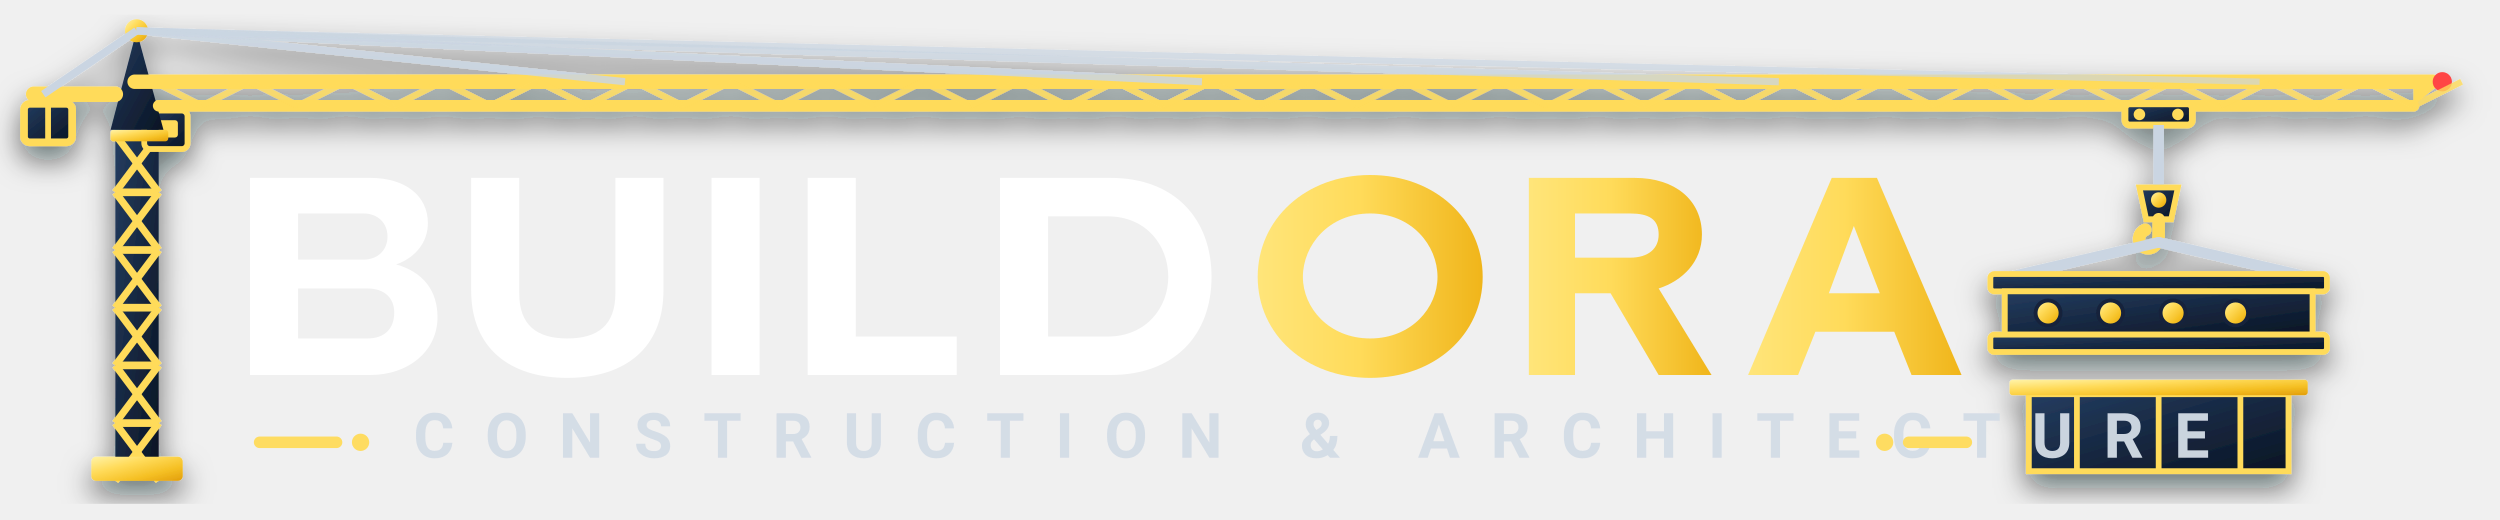
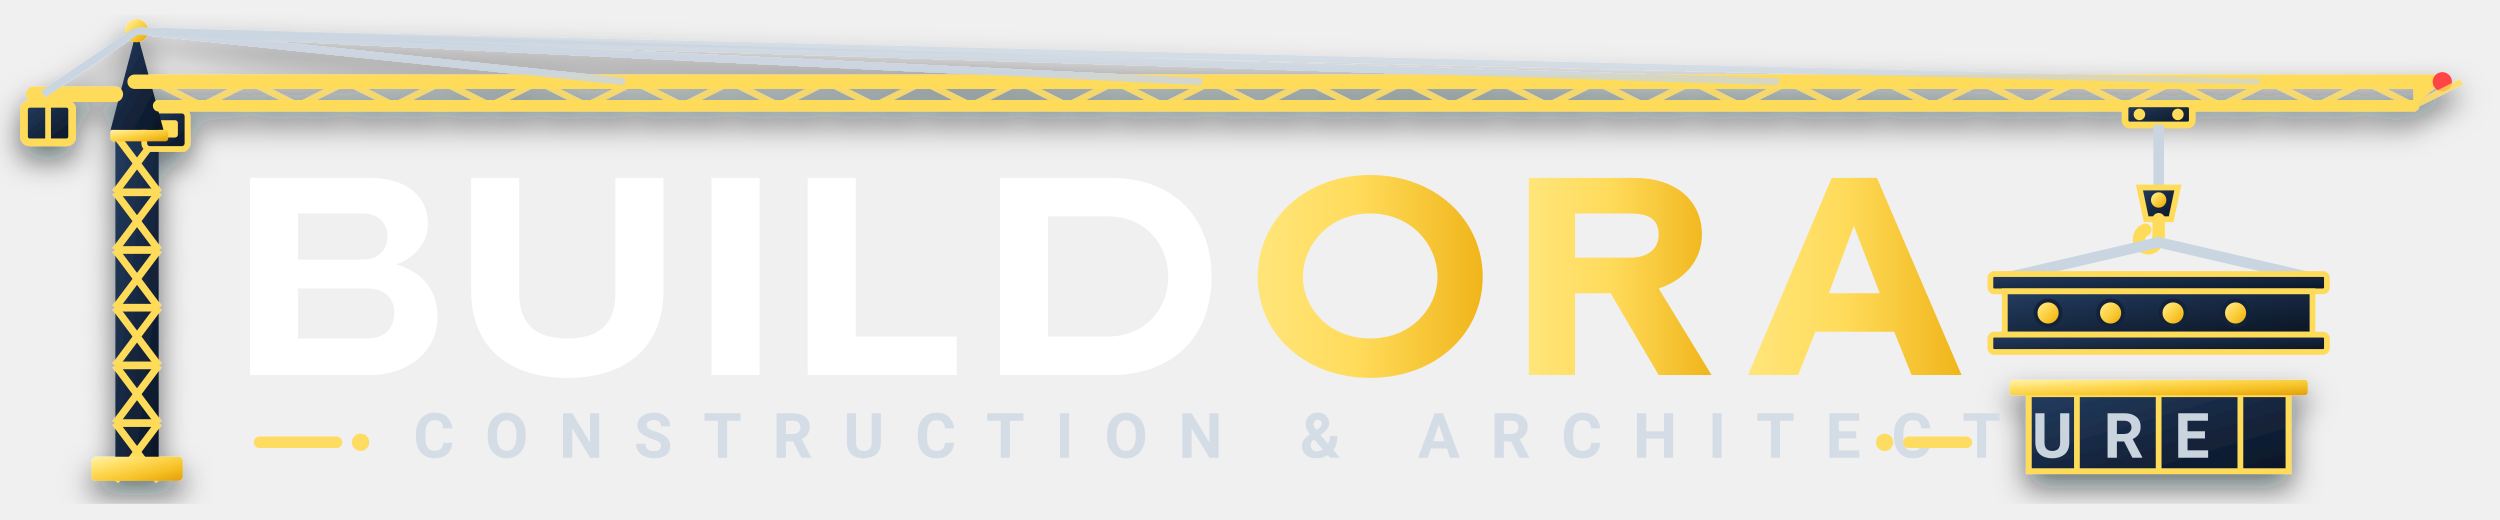
<svg xmlns="http://www.w3.org/2000/svg" width="260" height="54" viewBox="0 0 260 54" fill="none">
  <defs>
    <linearGradient id="goldGrad" x1="0%" y1="0%" x2="100%" y2="100%">
      <stop offset="0%" stop-color="#FFF3A8" />
      <stop offset="35%" stop-color="#FFDB5A" />
      <stop offset="70%" stop-color="#F5C024" />
      <stop offset="100%" stop-color="#E29E0B" />
    </linearGradient>
    <linearGradient id="textGold" x1="0%" y1="0%" x2="100%" y2="0%">
      <stop offset="0%" stop-color="#FFE57A" />
      <stop offset="45%" stop-color="#FFDB5A" />
      <stop offset="100%" stop-color="#F0B51A" />
    </linearGradient>
    <linearGradient id="craneSteel" x1="0%" y1="0%" x2="100%" y2="100%">
      <stop offset="0%" stop-color="#243D61" />
      <stop offset="60%" stop-color="#14243B" />
      <stop offset="100%" stop-color="#0B1524" />
    </linearGradient>
    <filter id="craneGlow" x="-5%" y="-5%" width="110%" height="110%">
      <feDropShadow dx="0" dy="1.5" stdDeviation="1.5" flood-color="#050C17" flood-opacity="0.55" />
    </filter>
+     <style>
+     @keyframes travelRightToLeft {
+       0% { transform: translateX(0px); }
+       10% { transform: translateX(0px); }
+       50% { transform: translateX(-190px); }
+       65% { transform: translateX(-190px); }
+       92% { transform: translateX(0px); }
+       100% { transform: translateX(0px); }
+     }
+ 
+     @keyframes swayCargo {
+       0% { transform: rotate(0deg); }
+       12% { transform: rotate(0deg); }
+       20% { transform: rotate(2.8deg); }
+       35% { transform: rotate(2.2deg); }
+       48% { transform: rotate(-1.5deg); }
+       52% { transform: rotate(0.8deg); }
+       56% { transform: rotate(-0.3deg); }
+       60% { transform: rotate(0deg); }
+       65% { transform: rotate(0deg); }
+       70% { transform: rotate(-2.8deg); }
+       82% { transform: rotate(-1.8deg); }
+       90% { transform: rotate(1.2deg); }
+       95% { transform: rotate(-0.4deg); }
+       100% { transform: rotate(0deg); }
+     }
+ 
+     .crane-moving-assembly {
+       animation: travelRightToLeft 6s cubic-bezier(0.42, 0, 0.58, 1) infinite;
+     }
+ 
+     .crane-suspended-girder {
+       animation: swayCargo 6s ease-in-out infinite;
+       transform-origin: 224.5px 13px;
+     }
+   </style>
  </defs>
  <g filter="url(#craneGlow)">
    <path d="M12 49V13.5H16.5V49H12Z" fill="url(#craneSteel)" />
    <line x1="12" y1="20" x2="16.5" y2="20" stroke="#FFDB5A" stroke-width="0.8" />
    <line x1="12" y1="26" x2="16.5" y2="26" stroke="#FFDB5A" stroke-width="0.8" />
    <line x1="12" y1="32" x2="16.5" y2="32" stroke="#FFDB5A" stroke-width="0.8" />
    <line x1="12" y1="38" x2="16.5" y2="38" stroke="#FFDB5A" stroke-width="0.8" />
    <line x1="12" y1="44" x2="16.5" y2="44" stroke="#FFDB5A" stroke-width="0.8" />
    <line x1="12" y1="14" x2="16.5" y2="20" stroke="#FFDB5A" stroke-width="0.75" />
    <line x1="12" y1="20" x2="16.5" y2="14" stroke="#FFDB5A" stroke-width="0.75" />
    <line x1="12" y1="20" x2="16.5" y2="26" stroke="#FFDB5A" stroke-width="0.75" />
    <line x1="12" y1="26" x2="16.5" y2="20" stroke="#FFDB5A" stroke-width="0.75" />
    <line x1="12" y1="26" x2="16.5" y2="32" stroke="#FFDB5A" stroke-width="0.75" />
    <line x1="12" y1="32" x2="16.5" y2="26" stroke="#FFDB5A" stroke-width="0.75" />
    <line x1="12" y1="32" x2="16.5" y2="38" stroke="#FFDB5A" stroke-width="0.75" />
    <line x1="12" y1="38" x2="16.5" y2="32" stroke="#FFDB5A" stroke-width="0.75" />
    <line x1="12" y1="38" x2="16.5" y2="44" stroke="#FFDB5A" stroke-width="0.75" />
    <line x1="12" y1="44" x2="16.5" y2="38" stroke="#FFDB5A" stroke-width="0.75" />
    <line x1="12" y1="44" x2="16.5" y2="50" stroke="#FFDB5A" stroke-width="0.75" />
    <line x1="12" y1="50" x2="16.5" y2="44" stroke="#FFDB5A" stroke-width="0.75" />
    <rect x="9.5" y="47.5" width="9.5" height="2.5" rx="0.5" fill="url(#goldGrad)" />
    <rect x="15" y="11.5" width="4.5" height="4" rx="0.6" fill="url(#craneSteel)" stroke="#FFDB5A" stroke-width="0.6" />
    <rect x="16.5" y="12.5" width="2" height="1.8" rx="0.3" fill="#FFDB5A" />
    <rect x="11.5" y="13.5" width="6" height="1.2" rx="0.3" fill="url(#goldGrad)" />
    <path d="M11.5 13.5L14.2 3.2L17 13.5Z" fill="url(#craneSteel)" />
    <circle cx="14.2" cy="3.2" r="1.2" fill="url(#goldGrad)" />
    <line x1="12" y1="9.8" x2="3.5" y2="9.8" stroke="#FFDB5A" stroke-width="1.6" stroke-linecap="round" />
    <line x1="14.2" y1="3.2" x2="4.5" y2="9.8" stroke="#CAD5E2" stroke-width="0.8" />
    <rect x="2.5" y="10.8" width="5" height="4" rx="0.6" fill="url(#craneSteel)" stroke="#FFDB5A" stroke-width="0.8" />
    <line x1="5" y1="10.8" x2="5" y2="14.8" stroke="#FFDB5A" stroke-width="0.6" />
    <line x1="14" y1="8.5" x2="253" y2="8.5" stroke="#FFDB5A" stroke-width="1.5" stroke-linecap="round" />
    <line x1="16.5" y1="11" x2="251" y2="11" stroke="#FFDB5A" stroke-width="1.2" stroke-linecap="round" />
    <path d="M251 11L254 8.5L251 8.5Z" fill="#FFDB5A" />
    <circle cx="254" cy="8.5" r="1" fill="#FF4444" />
    <line x1="16" y1="8.5" x2="21" y2="11" stroke="#FFDB5A" stroke-width="0.65" opacity="0.8" />
    <line x1="21" y1="11" x2="26" y2="8.5" stroke="#FFDB5A" stroke-width="0.65" opacity="0.8" />
    <line x1="26" y1="8.5" x2="31" y2="11" stroke="#FFDB5A" stroke-width="0.65" opacity="0.8" />
    <line x1="31" y1="11" x2="36" y2="8.5" stroke="#FFDB5A" stroke-width="0.65" opacity="0.8" />
    <line x1="36" y1="8.5" x2="41" y2="11" stroke="#FFDB5A" stroke-width="0.65" opacity="0.8" />
    <line x1="41" y1="11" x2="46" y2="8.5" stroke="#FFDB5A" stroke-width="0.65" opacity="0.8" />
    <line x1="46" y1="8.5" x2="51" y2="11" stroke="#FFDB5A" stroke-width="0.65" opacity="0.8" />
    <line x1="51" y1="11" x2="56" y2="8.5" stroke="#FFDB5A" stroke-width="0.65" opacity="0.8" />
    <line x1="56" y1="8.5" x2="61" y2="11" stroke="#FFDB5A" stroke-width="0.65" opacity="0.8" />
    <line x1="61" y1="11" x2="66" y2="8.5" stroke="#FFDB5A" stroke-width="0.65" opacity="0.8" />
    <line x1="66" y1="8.5" x2="71" y2="11" stroke="#FFDB5A" stroke-width="0.65" opacity="0.8" />
    <line x1="71" y1="11" x2="76" y2="8.5" stroke="#FFDB5A" stroke-width="0.65" opacity="0.8" />
    <line x1="76" y1="8.5" x2="81" y2="11" stroke="#FFDB5A" stroke-width="0.65" opacity="0.8" />
    <line x1="81" y1="11" x2="86" y2="8.5" stroke="#FFDB5A" stroke-width="0.65" opacity="0.8" />
    <line x1="86" y1="8.5" x2="91" y2="11" stroke="#FFDB5A" stroke-width="0.65" opacity="0.8" />
    <line x1="91" y1="11" x2="96" y2="8.5" stroke="#FFDB5A" stroke-width="0.65" opacity="0.8" />
    <line x1="96" y1="8.5" x2="101" y2="11" stroke="#FFDB5A" stroke-width="0.65" opacity="0.8" />
    <line x1="101" y1="11" x2="106" y2="8.5" stroke="#FFDB5A" stroke-width="0.65" opacity="0.8" />
    <line x1="106" y1="8.5" x2="111" y2="11" stroke="#FFDB5A" stroke-width="0.65" opacity="0.8" />
    <line x1="111" y1="11" x2="116" y2="8.5" stroke="#FFDB5A" stroke-width="0.65" opacity="0.8" />
    <line x1="116" y1="8.5" x2="121" y2="11" stroke="#FFDB5A" stroke-width="0.65" opacity="0.8" />
    <line x1="121" y1="11" x2="126" y2="8.5" stroke="#FFDB5A" stroke-width="0.65" opacity="0.8" />
    <line x1="126" y1="8.5" x2="131" y2="11" stroke="#FFDB5A" stroke-width="0.65" opacity="0.8" />
    <line x1="131" y1="11" x2="136" y2="8.5" stroke="#FFDB5A" stroke-width="0.65" opacity="0.8" />
    <line x1="136" y1="8.5" x2="141" y2="11" stroke="#FFDB5A" stroke-width="0.65" opacity="0.8" />
    <line x1="141" y1="11" x2="146" y2="8.5" stroke="#FFDB5A" stroke-width="0.65" opacity="0.8" />
    <line x1="146" y1="8.5" x2="151" y2="11" stroke="#FFDB5A" stroke-width="0.65" opacity="0.8" />
    <line x1="151" y1="11" x2="156" y2="8.5" stroke="#FFDB5A" stroke-width="0.65" opacity="0.8" />
    <line x1="156" y1="8.5" x2="161" y2="11" stroke="#FFDB5A" stroke-width="0.65" opacity="0.8" />
    <line x1="161" y1="11" x2="166" y2="8.5" stroke="#FFDB5A" stroke-width="0.65" opacity="0.8" />
    <line x1="166" y1="8.5" x2="171" y2="11" stroke="#FFDB5A" stroke-width="0.65" opacity="0.8" />
    <line x1="171" y1="11" x2="176" y2="8.5" stroke="#FFDB5A" stroke-width="0.65" opacity="0.8" />
    <line x1="176" y1="8.5" x2="181" y2="11" stroke="#FFDB5A" stroke-width="0.65" opacity="0.8" />
    <line x1="181" y1="11" x2="186" y2="8.5" stroke="#FFDB5A" stroke-width="0.65" opacity="0.8" />
    <line x1="186" y1="8.5" x2="191" y2="11" stroke="#FFDB5A" stroke-width="0.65" opacity="0.8" />
    <line x1="191" y1="11" x2="196" y2="8.5" stroke="#FFDB5A" stroke-width="0.65" opacity="0.8" />
    <line x1="196" y1="8.5" x2="201" y2="11" stroke="#FFDB5A" stroke-width="0.65" opacity="0.8" />
    <line x1="201" y1="11" x2="206" y2="8.5" stroke="#FFDB5A" stroke-width="0.65" opacity="0.8" />
    <line x1="206" y1="8.5" x2="211" y2="11" stroke="#FFDB5A" stroke-width="0.65" opacity="0.8" />
    <line x1="211" y1="11" x2="216" y2="8.5" stroke="#FFDB5A" stroke-width="0.65" opacity="0.8" />
    <line x1="216" y1="8.5" x2="221" y2="11" stroke="#FFDB5A" stroke-width="0.65" opacity="0.8" />
    <line x1="221" y1="11" x2="226" y2="8.5" stroke="#FFDB5A" stroke-width="0.65" opacity="0.8" />
    <line x1="226" y1="8.5" x2="231" y2="11" stroke="#FFDB5A" stroke-width="0.65" opacity="0.8" />
    <line x1="231" y1="11" x2="236" y2="8.5" stroke="#FFDB5A" stroke-width="0.65" opacity="0.8" />
    <line x1="236" y1="8.5" x2="241" y2="11" stroke="#FFDB5A" stroke-width="0.65" opacity="0.8" />
    <line x1="241" y1="11" x2="246" y2="8.5" stroke="#FFDB5A" stroke-width="0.65" opacity="0.8" />
    <line x1="246" y1="8.5" x2="251" y2="11" stroke="#FFDB5A" stroke-width="0.65" opacity="0.8" />
    <line x1="251" y1="11" x2="256" y2="8.5" stroke="#FFDB5A" stroke-width="0.65" opacity="0.8" />
    <line x1="14.2" y1="3.2" x2="65" y2="8.5" stroke="#CAD5E2" stroke-width="0.75" opacity="0.85" />
    <line x1="14.2" y1="3.2" x2="125" y2="8.5" stroke="#CAD5E2" stroke-width="0.75" opacity="0.85" />
    <line x1="14.2" y1="3.2" x2="185" y2="8.5" stroke="#CAD5E2" stroke-width="0.75" opacity="0.75" />
    <line x1="14.2" y1="3.2" x2="235" y2="8.5" stroke="#CAD5E2" stroke-width="0.65" opacity="0.65" />
-     <rect x="221" y="10.8" width="7" height="2.2" rx="0.5" fill="url(#craneSteel)" stroke="#FFDB5A" stroke-width="0.7" />
-     <circle cx="222.5" cy="11.9" r="0.6" fill="#FFDB5A" />
-     <circle cx="226.5" cy="11.9" r="0.6" fill="#FFDB5A" />
-     <line x1="224.5" y1="13" x2="224.5" y2="19.5" stroke="#CAD5E2" stroke-width="1.1" />
-     <path d="M222.5 19.5H226.5L225.8 22.8H223.2L222.5 19.5Z" fill="url(#craneSteel)" stroke="#FFDB5A" stroke-width="0.6" />
-     <circle cx="224.5" cy="20.8" r="0.8" fill="url(#goldGrad)" />
-     <path d="M224.5 22.8V24.5C224.5 25.5 223.6 26.2 222.8 25.6C222.3 25.2 222.3 24.3 223.1 23.9" stroke="#FFDB5A" stroke-width="1.3" stroke-linecap="round" fill="none" />
-     <line x1="224.5" y1="25.2" x2="209" y2="28.8" stroke="#CAD5E2" stroke-width="1.1" stroke-linecap="round" />
-     <line x1="224.5" y1="25.2" x2="240" y2="28.8" stroke="#CAD5E2" stroke-width="1.1" stroke-linecap="round" />
-     <rect x="207" y="28.5" width="35" height="1.8" rx="0.4" fill="url(#craneSteel)" stroke="#FFDB5A" stroke-width="0.6" />
-     <rect x="208.5" y="30.3" width="32" height="4.5" fill="url(#craneSteel)" stroke="#FFDB5A" stroke-width="0.6" />
-     <rect x="207" y="34.8" width="35" height="1.8" rx="0.4" fill="url(#craneSteel)" stroke="#FFDB5A" stroke-width="0.6" />
-     <circle cx="213" cy="32.55" r="1.3" fill="url(#goldGrad)" stroke="#12223B" stroke-width="0.4" />
-     <circle cx="219.5" cy="32.55" r="1.3" fill="url(#goldGrad)" stroke="#12223B" stroke-width="0.4" />
-     <circle cx="226" cy="32.55" r="1.3" fill="url(#goldGrad)" stroke="#12223B" stroke-width="0.4" />
-     <circle cx="232.5" cy="32.55" r="1.3" fill="url(#goldGrad)" stroke="#12223B" stroke-width="0.4" />
    <path d="M211 49V41H238V49H211Z" fill="url(#craneSteel)" stroke="#FFDB5A" stroke-width="0.6" />
    <line x1="216" y1="41" x2="216" y2="49" stroke="#FFDB5A" stroke-width="0.6" />
    <line x1="224.5" y1="41" x2="224.5" y2="49" stroke="#FFDB5A" stroke-width="0.6" />
    <line x1="233" y1="41" x2="233" y2="49" stroke="#FFDB5A" stroke-width="0.6" />
    <rect x="209" y="39.5" width="31" height="1.6" rx="0.3" fill="url(#goldGrad)" />
+   </g>
+   <g class="crane-moving-assembly">
+     <animateTransform attributeName="transform" type="translate" values="0 0; 0 0; -190 0; -190 0; 0 0; 0 0" keyTimes="0; 0.10; 0.50; 0.65; 0.92; 1" keySplines="0.4 0 0.6 1; 0.42 0 0.58 1; 0 0 1 1; 0.42 0 0.58 1; 0 0 1 1" calcMode="spline" dur="6s" repeatCount="indefinite" />
+     <rect x="221" y="10.8" width="7" height="2.2" rx="0.5" fill="url(#craneSteel)" stroke="#FFDB5A" stroke-width="0.7" />
+     <circle cx="222.5" cy="11.9" r="0.6" fill="#FFDB5A" />
+     <circle cx="226.5" cy="11.9" r="0.6" fill="#FFDB5A" />
+     <g class="crane-suspended-girder">
+       <line x1="224.5" y1="13" x2="224.5" y2="19.5" stroke="#CAD5E2" stroke-width="1.1" />
+       <path d="M222.5 19.5H226.5L225.8 22.8H223.2L222.5 19.5Z" fill="url(#craneSteel)" stroke="#FFDB5A" stroke-width="0.6" />
+       <circle cx="224.5" cy="20.8" r="0.8" fill="url(#goldGrad)" />
+       <path d="M224.5 22.8V24.5C224.5 25.5 223.6 26.2 222.8 25.6C222.3 25.2 222.3 24.3 223.1 23.9" stroke="#FFDB5A" stroke-width="1.3" stroke-linecap="round" fill="none" />
+       <line x1="224.5" y1="25.2" x2="209" y2="28.8" stroke="#CAD5E2" stroke-width="1.1" stroke-linecap="round" />
+       <line x1="224.5" y1="25.2" x2="240" y2="28.8" stroke="#CAD5E2" stroke-width="1.1" stroke-linecap="round" />
+       <rect x="207" y="28.5" width="35" height="1.8" rx="0.4" fill="url(#craneSteel)" stroke="#FFDB5A" stroke-width="0.6" />
+       <rect x="208.5" y="30.3" width="32" height="4.5" fill="url(#craneSteel)" stroke="#FFDB5A" stroke-width="0.6" />
+       <rect x="207" y="34.8" width="35" height="1.8" rx="0.4" fill="url(#craneSteel)" stroke="#FFDB5A" stroke-width="0.6" />
+       <circle cx="213" cy="32.55" r="1.3" fill="url(#goldGrad)" stroke="#12223B" stroke-width="0.4" />
+       <circle cx="219.5" cy="32.55" r="1.3" fill="url(#goldGrad)" stroke="#12223B" stroke-width="0.4" />
+       <circle cx="226" cy="32.55" r="1.3" fill="url(#goldGrad)" stroke="#12223B" stroke-width="0.4" />
+       <circle cx="232.5" cy="32.55" r="1.3" fill="url(#goldGrad)" stroke="#12223B" stroke-width="0.4" />
+     </g>
  </g>
  <path d="M26 18.5H38.5C42.2 18.5 44.5 20.4 44.5 23.2C44.5 25.2 43.2 26.8 41.2 27.5C44 28.3 45.5 30.2 45.5 33C45.5 36.5 42.5 39 38.5 39H26V18.5ZM31 27H37.8C39.3 27 40.3 26 40.3 24.6C40.3 23.2 39.3 22.2 37.8 22.2H31V27ZM31 35.2H38.2C40 35.2 41 34.2 41 32.5C41 31 40 30 38.2 30H31V35.2Z" fill="#FFFFFF" />
  <path d="M49 18.5H54V30.5C54 33.8 55.8 35.2 59 35.2C62.2 35.2 64 33.8 64 30.5V18.5H69V30.2C69 36.2 65 39.3 59 39.3C53 39.3 49 36.2 49 30.2V18.5Z" fill="#FFFFFF" />
  <path d="M74 18.5H79V39H74V18.5Z" fill="#FFFFFF" />
  <path d="M84 18.5H89V35H99.5V39H84V18.5Z" fill="#FFFFFF" />
  <path d="M104 18.5H115.5C122.2 18.5 126 22.8 126 28.8C126 34.8 122.2 39 115.5 39H104V18.5ZM109 35H115.2C119.2 35 121.5 32 121.5 28.8C121.5 25.5 119.2 22.5 115.2 22.5H109V35Z" fill="#FFFFFF" />
  <path d="M142.5 18.2C149.2 18.2 154.2 22.8 154.2 28.8C154.2 34.8 149.2 39.3 142.5 39.3C135.8 39.3 130.8 34.8 130.8 28.8C130.8 22.8 135.8 18.2 142.5 18.2ZM142.5 35.2C146.8 35.2 149.5 32 149.5 28.8C149.5 25.5 146.8 22.2 142.5 22.2C138.2 22.2 135.5 25.5 135.5 28.8C135.5 32 138.2 35.2 142.5 35.2Z" fill="url(#textGold)" />
  <path d="M159 18.5H170C174.2 18.5 177 20.8 177 24.4C177 27.2 175 29.2 172.5 30L178 39H172.5L167.5 30.5H163.8V39H159V18.5ZM163.8 26.8H169.5C171.5 26.8 172.5 25.8 172.5 24.4C172.5 22.8 171.5 22.2 169.5 22.2H163.8V26.8Z" fill="url(#textGold)" />
  <path d="M190.5 18.5H195.2L204 39H198.8L197 34.5H188.8L187 39H181.8L190.5 18.5ZM195.5 30.5L192.8 23.5L190.2 30.5H195.5Z" fill="url(#textGold)" />
  <g opacity="0.95">
    <line x1="27" y1="46" x2="35" y2="46" stroke="#FFDB5A" stroke-width="1.2" stroke-linecap="round" />
    <circle cx="37.5" cy="46" r="0.9" fill="#FFDB5A" />
    <text x="43" y="47.6" fill="#D3DCE6" font-family="-apple-system, BlinkMacSystemFont, 'Segoe UI', Roboto, sans-serif" font-size="6.5" font-weight="700" letter-spacing="3.2">CONSTRUCTION &amp; ARCHITECTURE</text>
    <circle cx="196" cy="46" r="0.9" fill="#FFDB5A" />
    <line x1="198.5" y1="46" x2="204.5" y2="46" stroke="#FFDB5A" stroke-width="1.2" stroke-linecap="round" />
  </g>
</svg>
